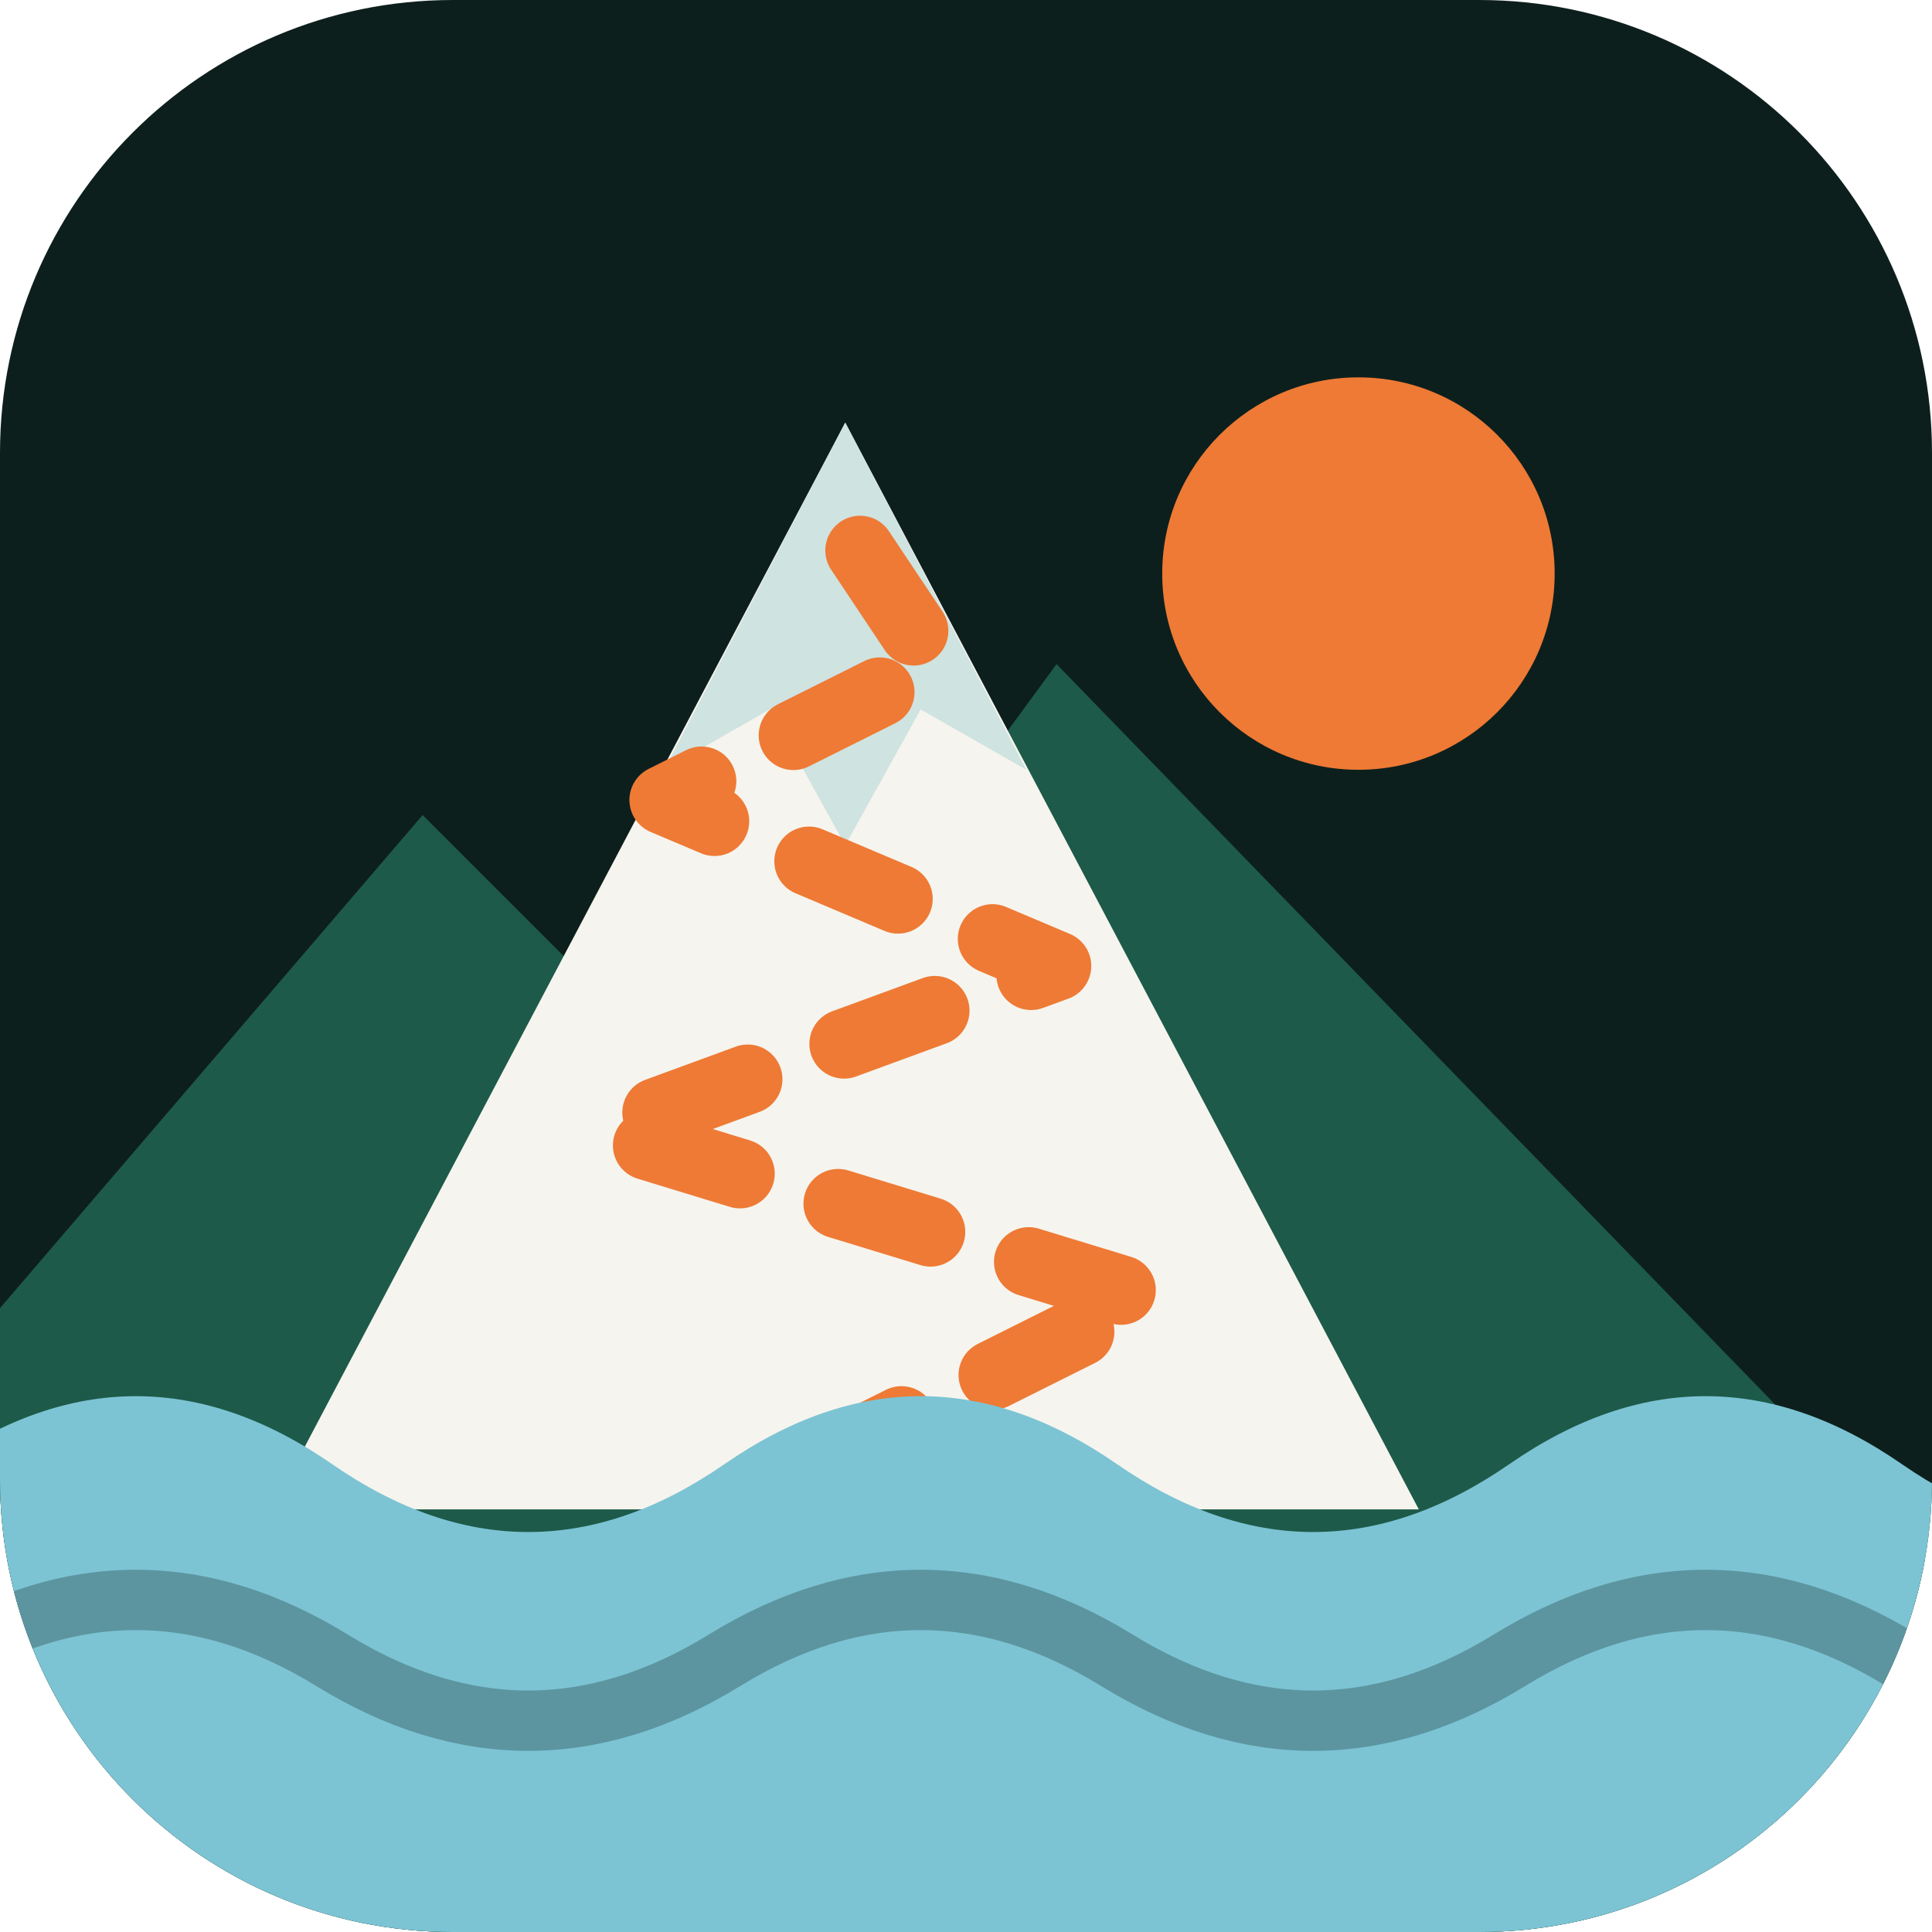
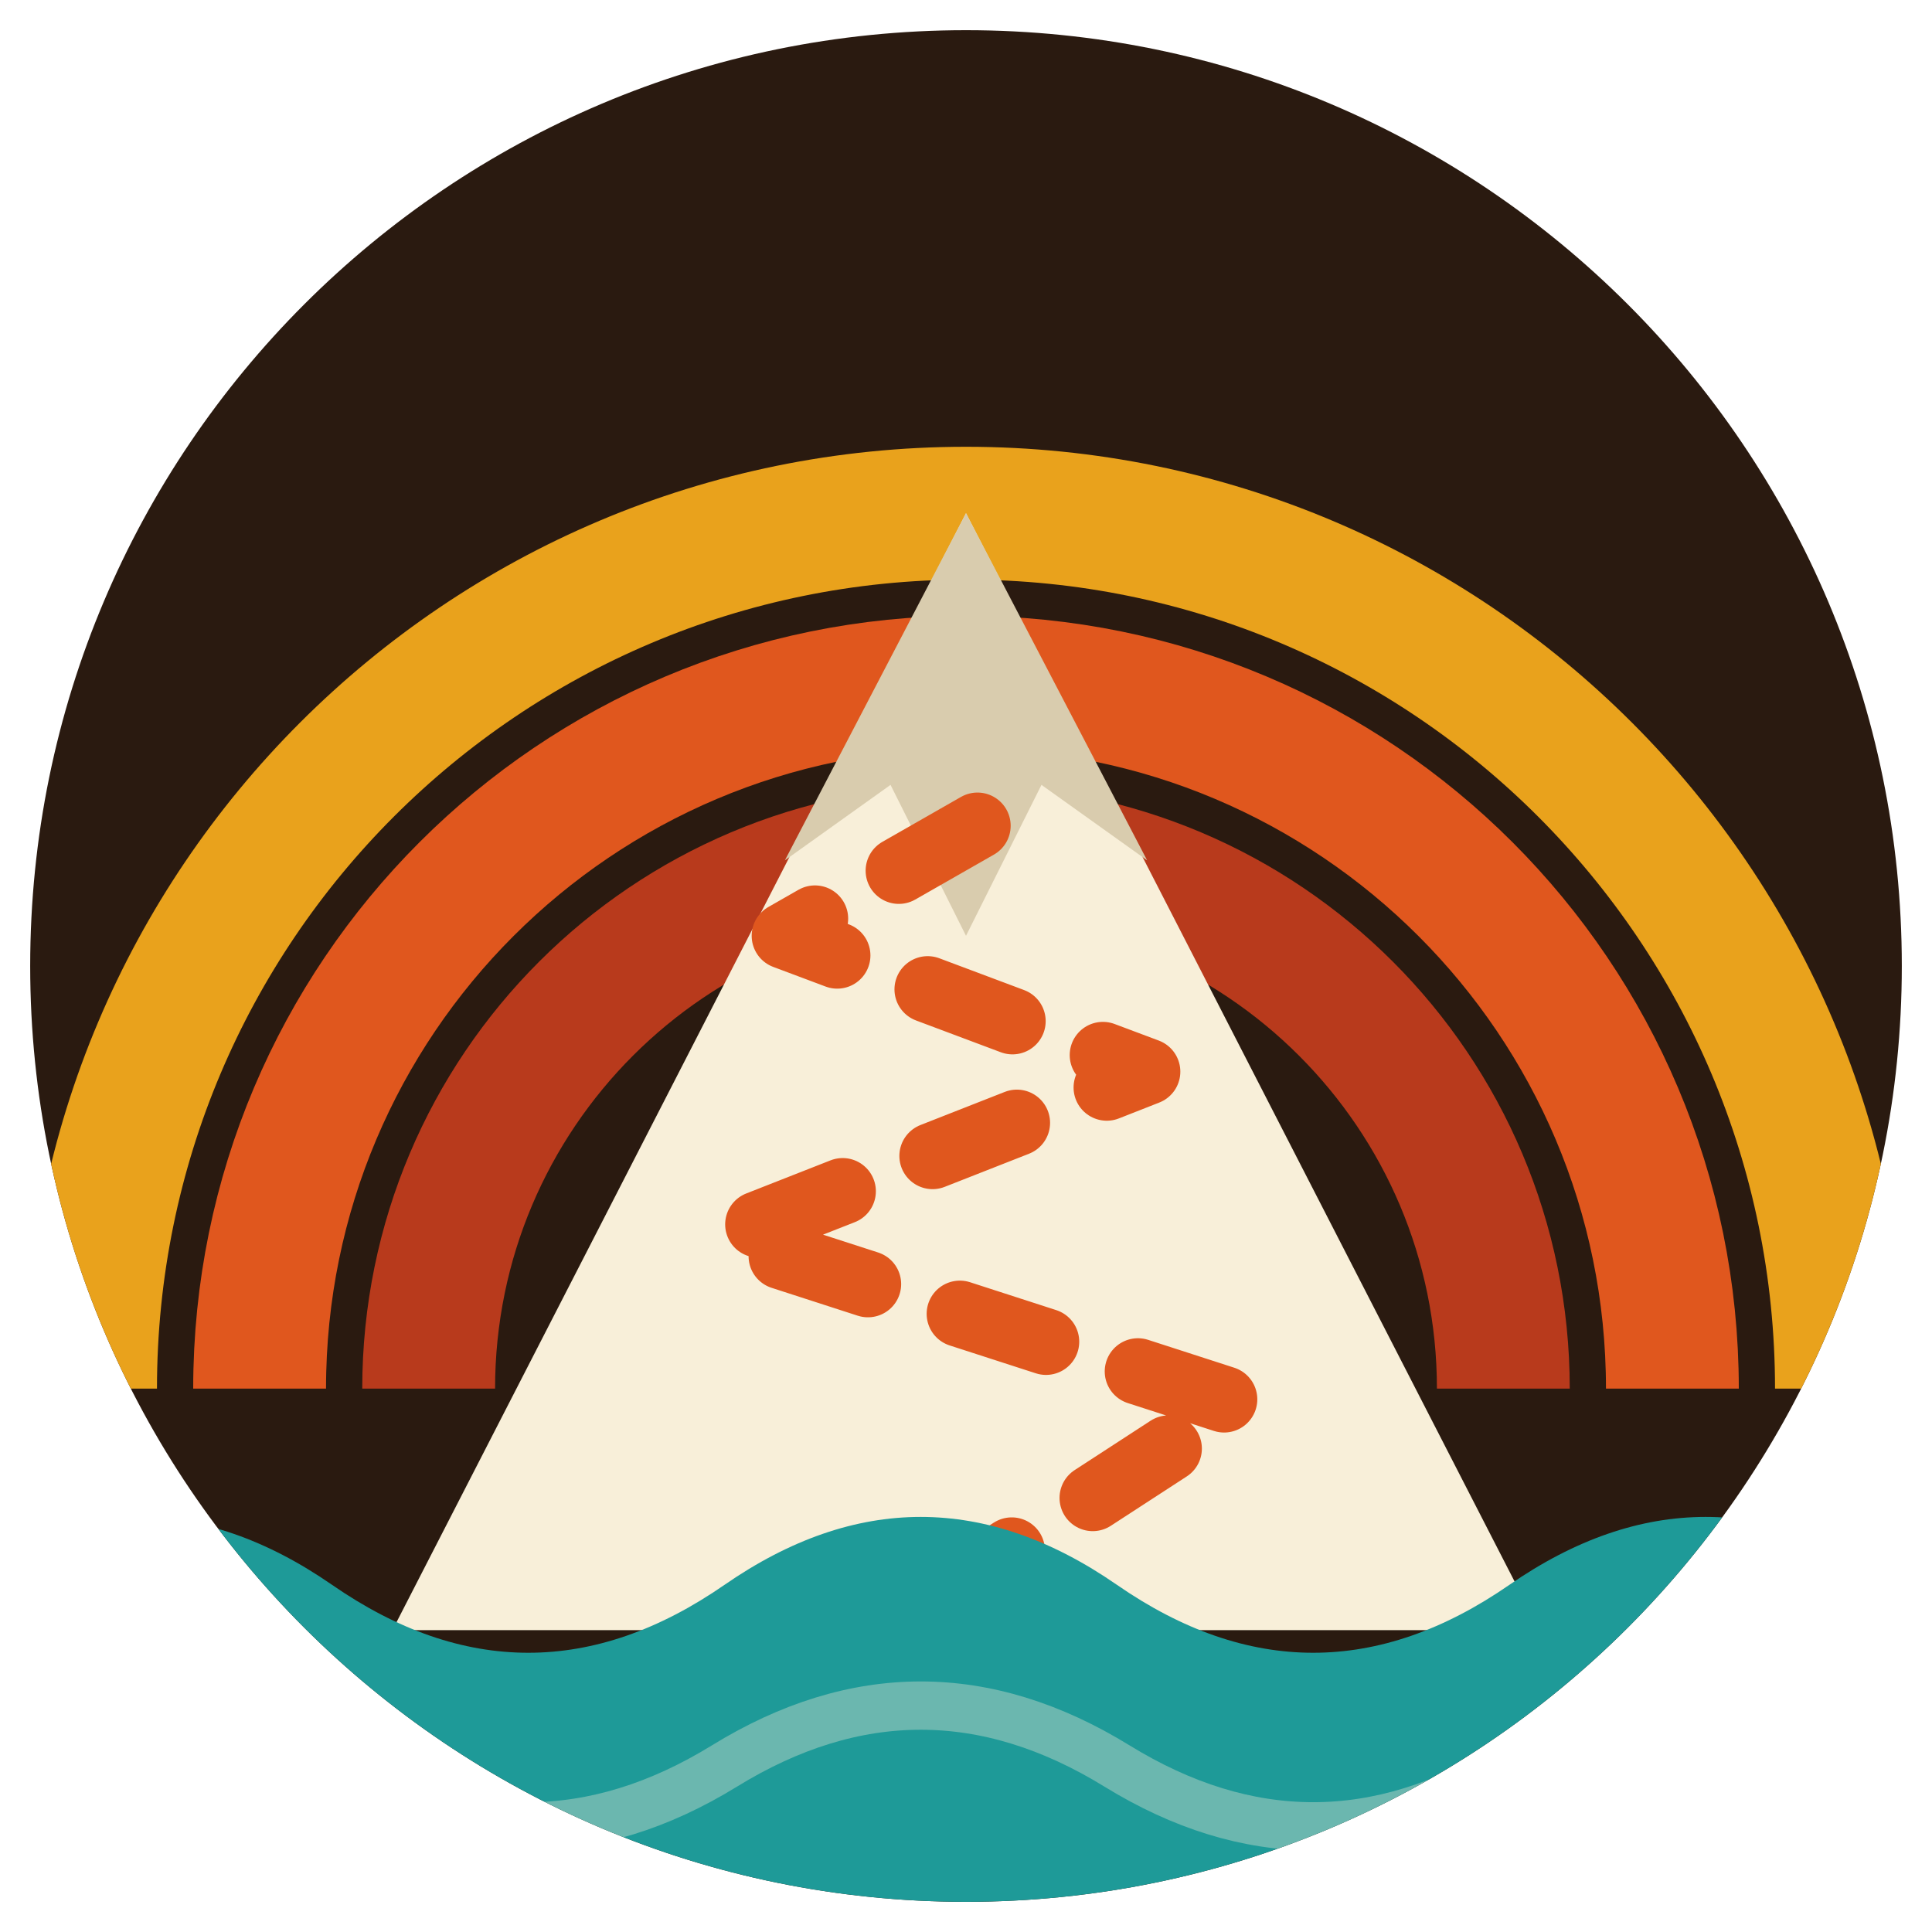
<svg xmlns="http://www.w3.org/2000/svg" viewBox="0 0 64 64" role="img" aria-label="Sea to Sky Trails">
  <defs>
    <clipPath id="c">
-       <rect width="64" height="64" rx="15" />
+       <circle cx="32" cy="32" r="31" />
    </clipPath>
  </defs>
  <g clip-path="url(#c)">
-     <rect width="64" height="64" fill="#0d1f1c" />
-     <circle cx="45" cy="19" r="6.5" fill="#ee7a35" />
-     <path d="M-4 48 L14 27 L24 37 L35 22 L68 56 L68 70 L-4 70Z" fill="#1d5a49" />
-     <path d="M9 50 L28 14 L47 50 Z" fill="#f6f4ee" />
-     <path d="M28 14 L34 25.5 L30.5 23.5 L28 28 L25.5 23.5 L22 25.5Z" fill="#cfe3e0" />
-     <path d="M27 48.5 L38 43 L20 37.5 L35 32 L22 26.5 L31 22 L28 17.5" fill="none" stroke="#ee7a35" stroke-width="2.3" stroke-linecap="round" stroke-linejoin="round" stroke-dasharray="3.2 3.4" />
-     <path d="M-2 48.5 q6.5 -4.5 13 0 t13 0 t13 0 t13 0 t13 0 t13 0 V70 H-2Z" fill="#7cc4d4" />
-     <path d="M-2 55 q6.5 -4 13 0 t13 0 t13 0 t13 0 t13 0 t13 0" fill="none" stroke="#0d1f1c" stroke-opacity=".28" stroke-width="2" />
+     <rect width="64" height="64" fill="#2a1a10" />
+     <g fill="none" stroke-width="4.4">
+       <path d="M3 46 A29 29 0 0 1 61 46" stroke="#e9a21c" />
+       <path d="M8.6 46 A23.4 23.4 0 0 1 55.4 46" stroke="#e0571e" />
+       <path d="M14.2 46 A17.8 17.8 0 0 1 49.8 46" stroke="#b83a1c" />
+     </g>
+     <path d="M13 54 L32 17 L51 54 Z" fill="#f8efd9" />
+     <path d="M32 17 L38 28.5 L34.5 26 L32 31 L29.5 26 L26 28.5 Z" fill="#d9ccae" />
+     <path d="M31 53 L41 46.5 L24 41 L38 35.5 L26 31 L33 27" fill="none" stroke="#e0571e" stroke-width="2.2" stroke-linecap="round" stroke-linejoin="round" stroke-dasharray="3 3.2" />
+     <path d="M-2 52.5 q6.5 -4.5 13 0 t13 0 t13 0 t13 0 t13 0 t13 0 V70 H-2Z" fill="#1e9a98" />
+     <path d="M-2 58.5 q6.5 -4 13 0 t13 0 t13 0 t13 0 t13 0 t13 0" fill="none" stroke="#f8efd9" stroke-opacity=".35" stroke-width="1.6" />
  </g>
</svg>
